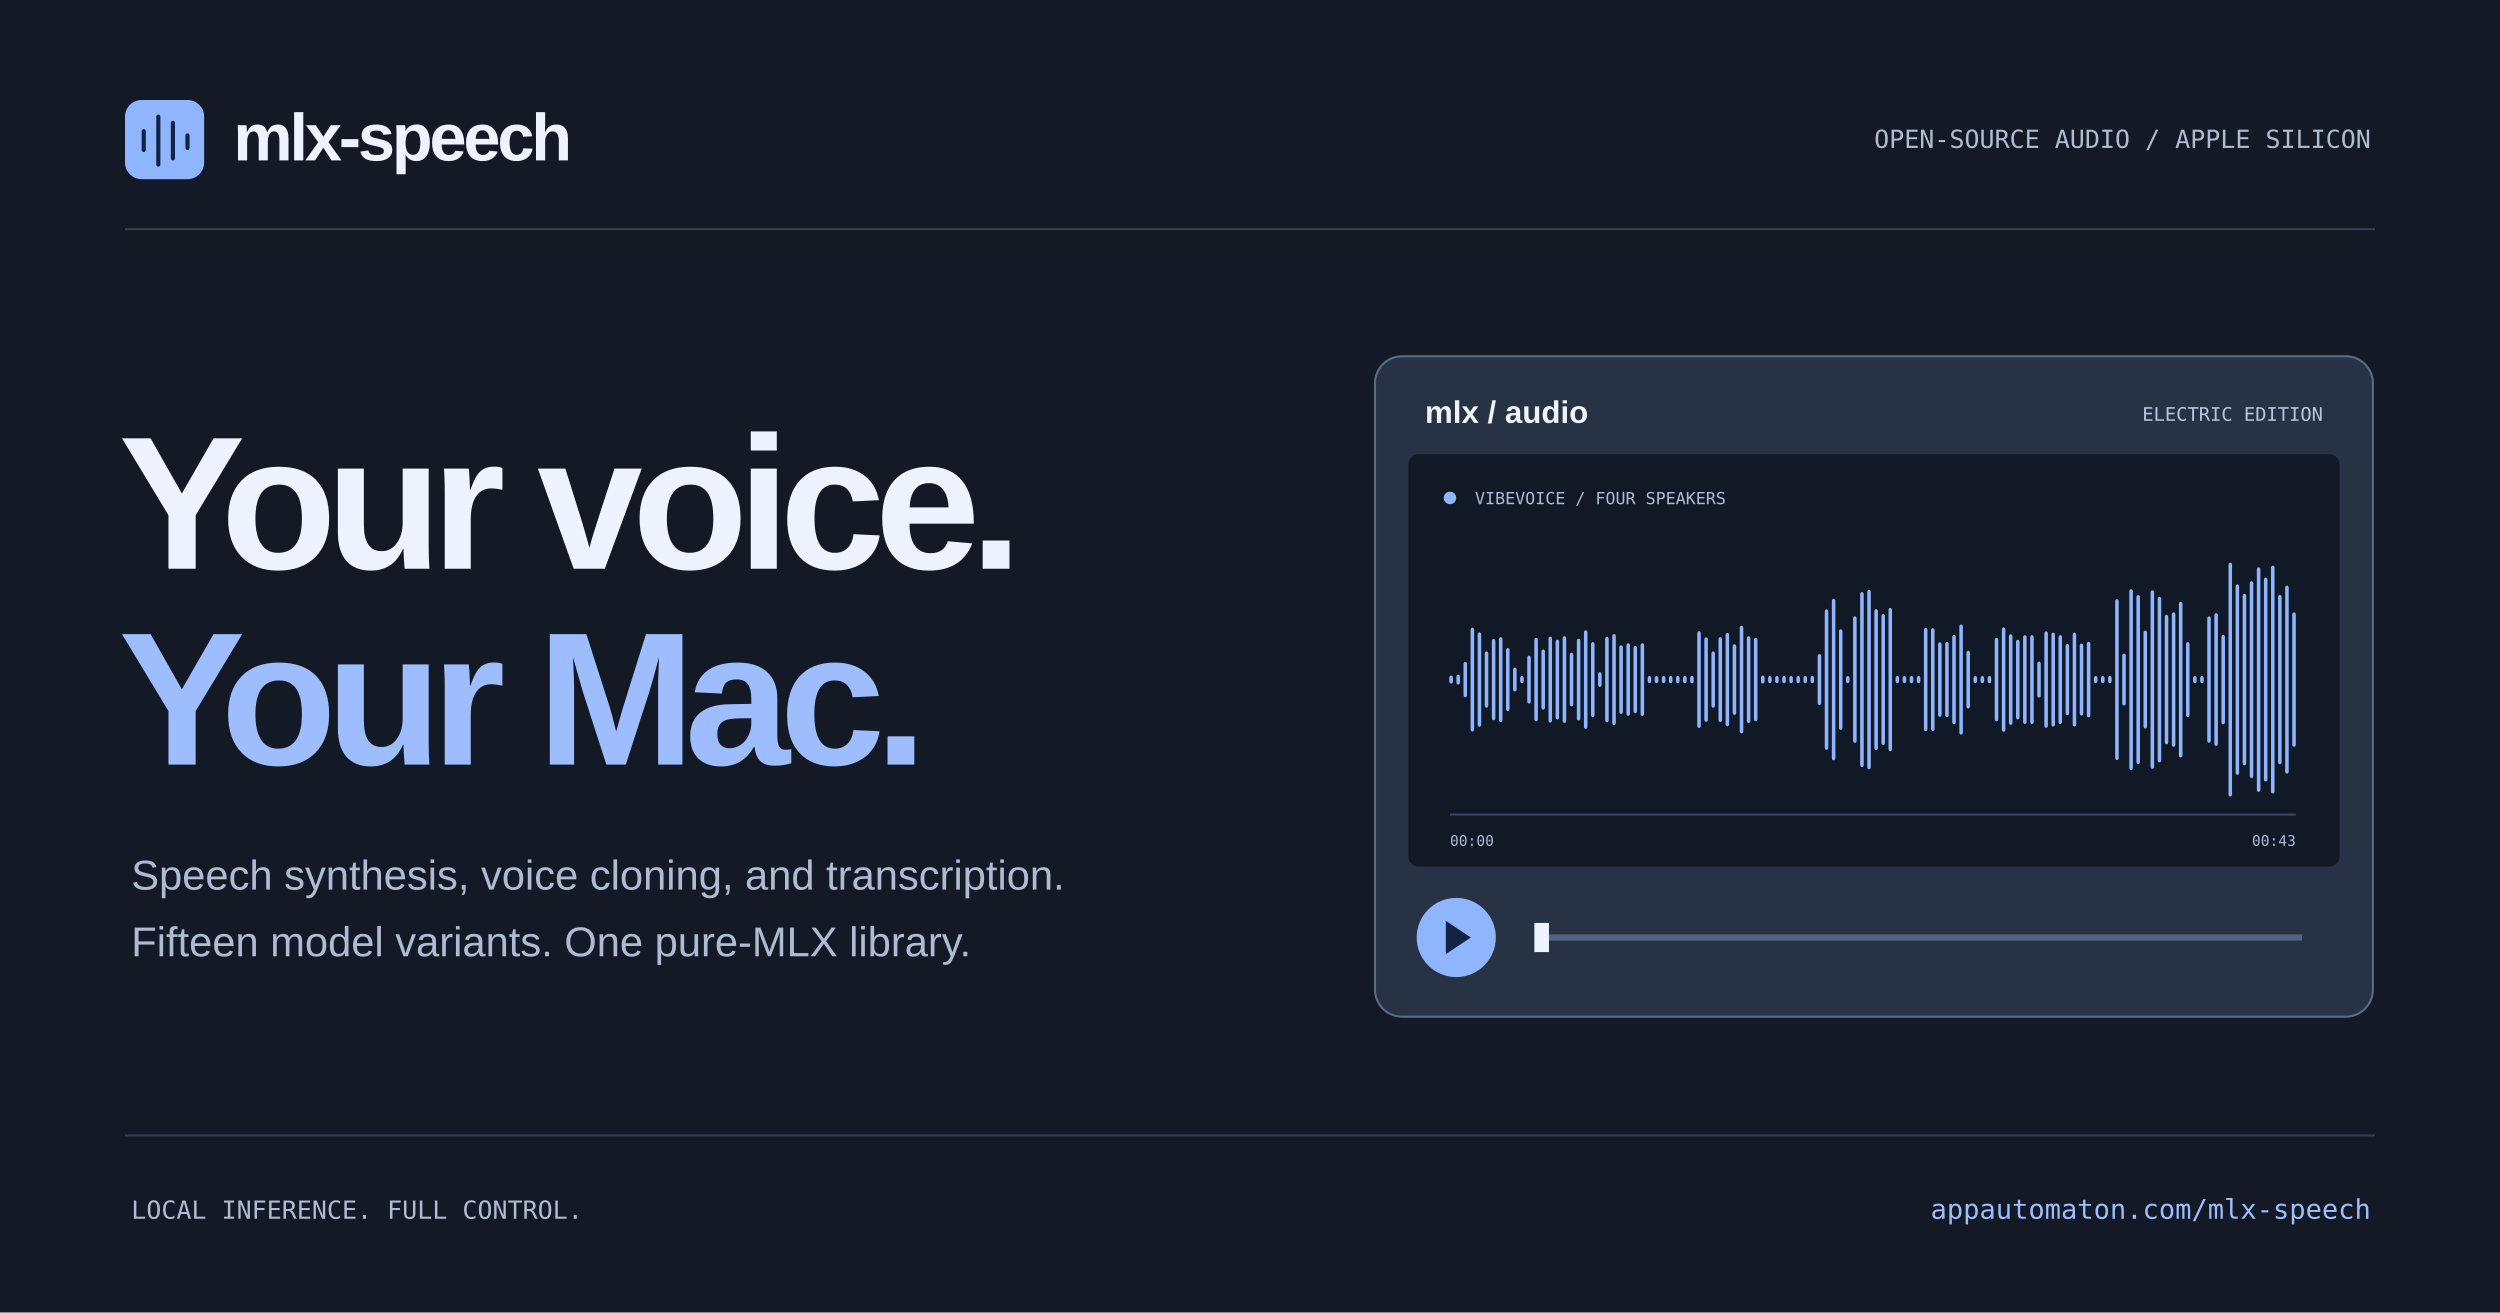
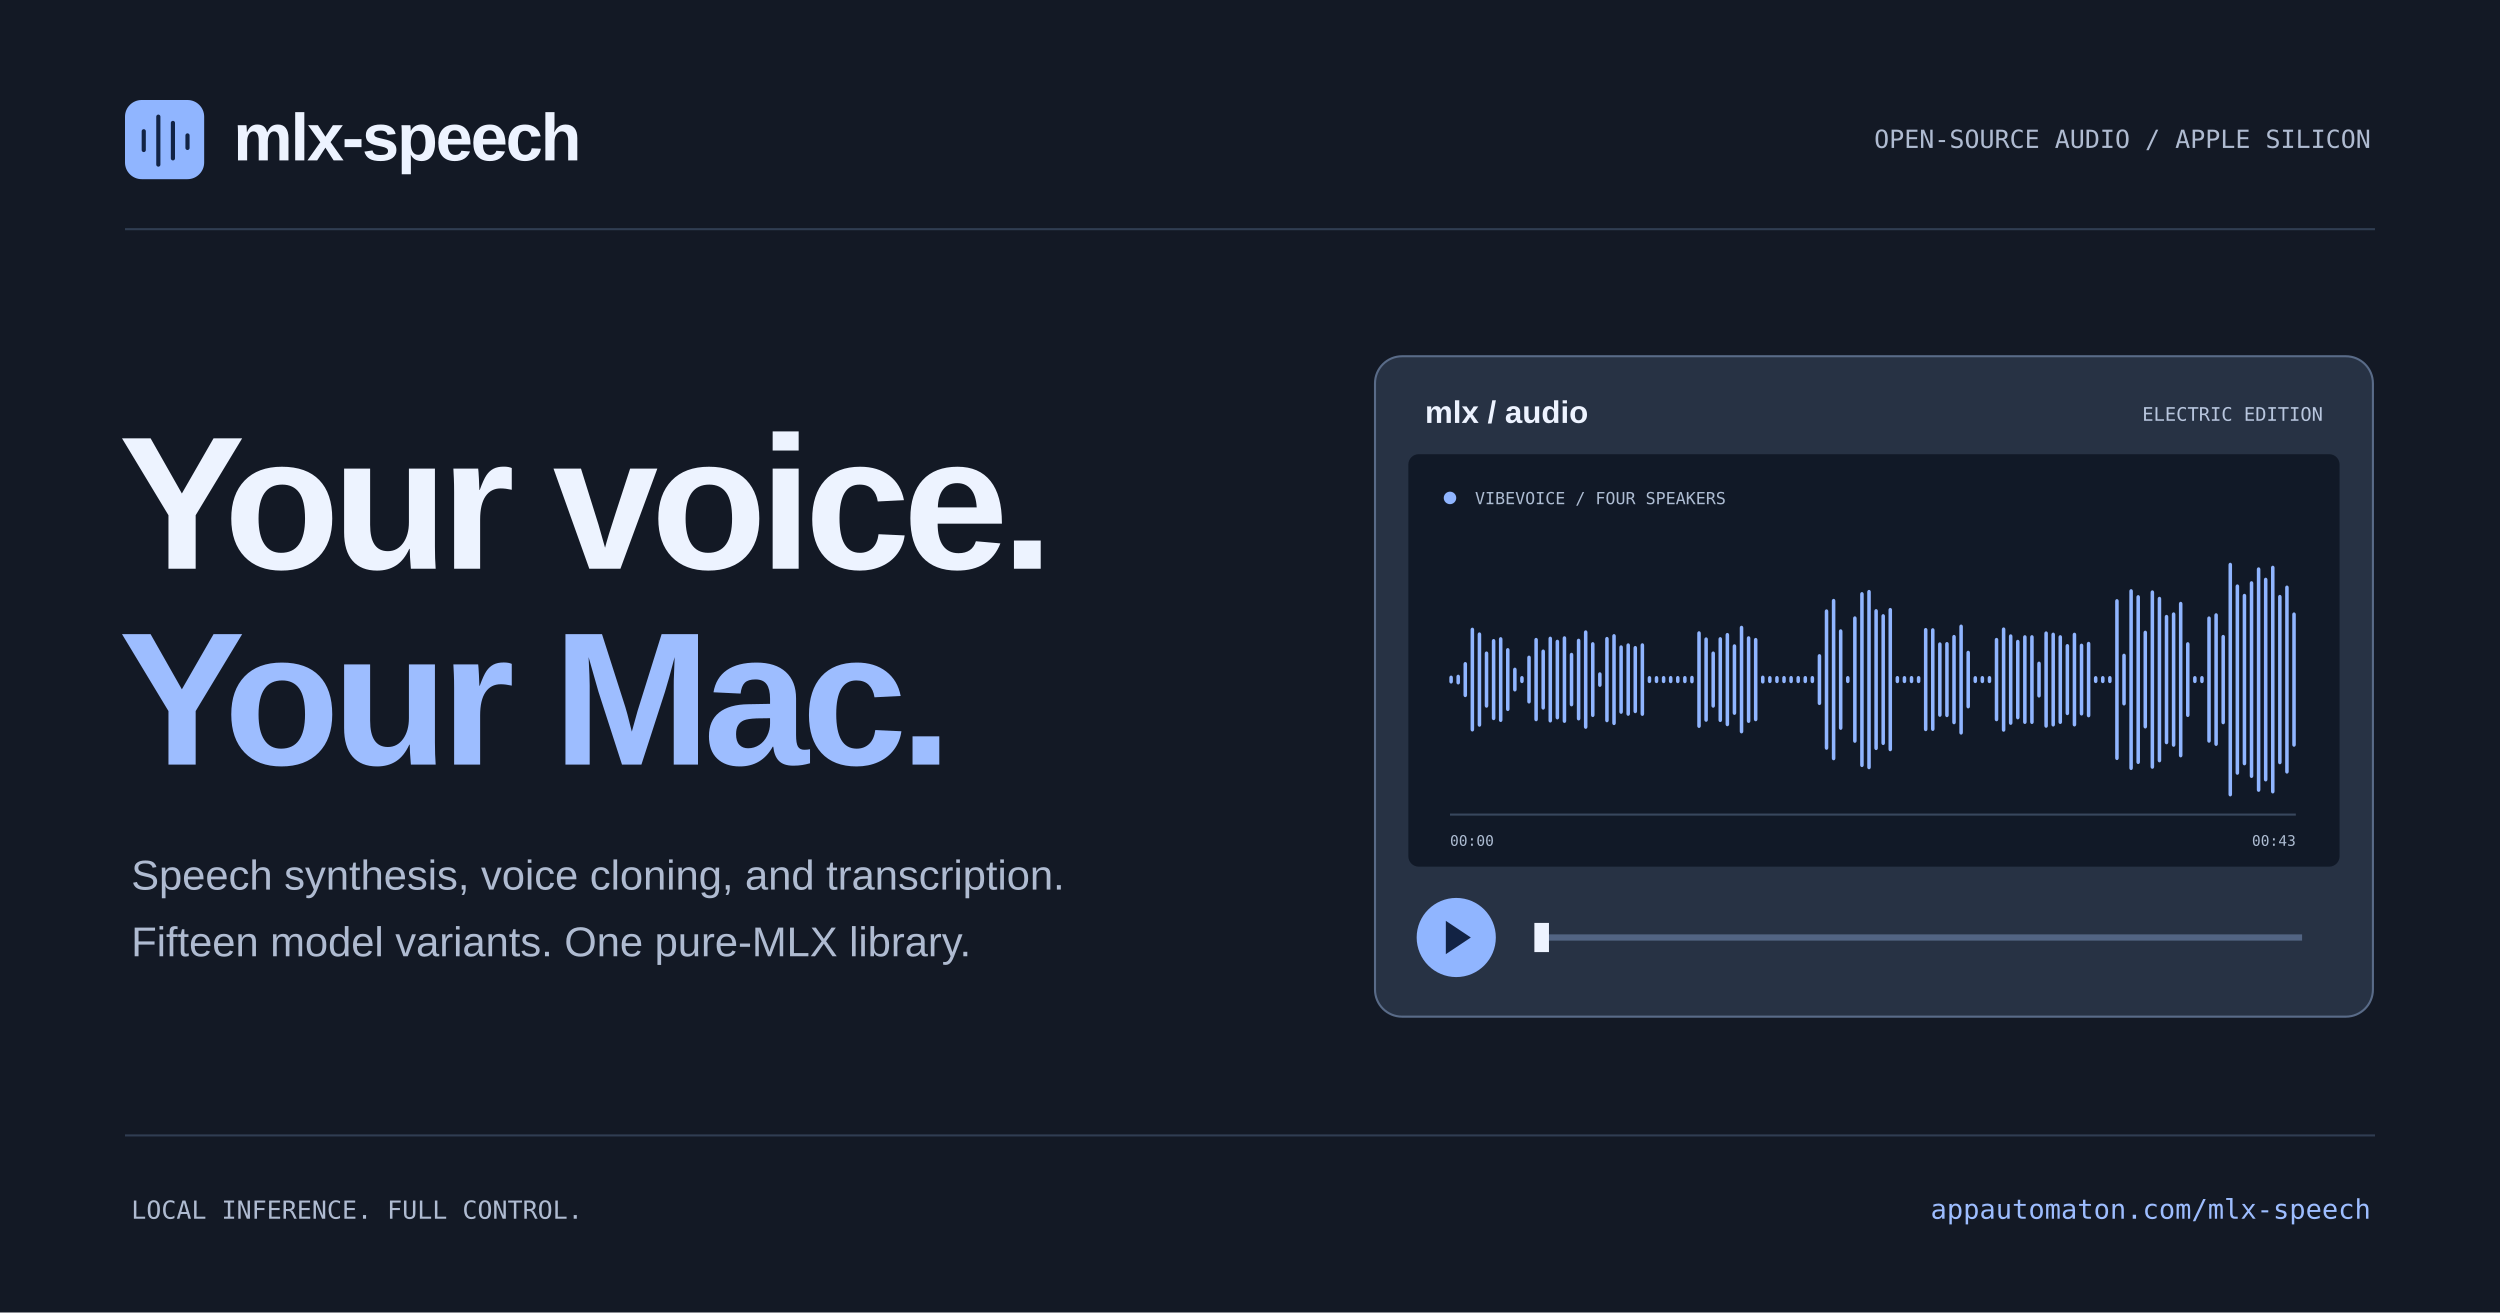
<svg xmlns="http://www.w3.org/2000/svg" width="1200" height="630" viewBox="0 0 1200 630" role="img" aria-labelledby="title desc">
  <style>
- @font-face{font-family:Archivo;src:url("fonts/archivo-latin.woff2") format("woff2");font-weight:100 900}
+ @font-face{font-family:Bricolage;src:url("fonts/bricolage-grotesque-latin.woff2") format("woff2");font-weight:200 800}
+ @font-face{font-family:Instrument;src:url("fonts/instrument-sans-latin.woff2") format("woff2");font-weight:400 700}
@font-face{font-family:Plex;src:url("fonts/ibm-plex-mono-latin.woff2") format("woff2")}
- text{font-family:Archivo,Arial,sans-serif;fill:#edf3ff}.mono{font-family:Plex,monospace}
+ text{font-family:Instrument,Arial,sans-serif;fill:#edf3ff}.display{font-family:Bricolage,Arial,sans-serif;font-optical-sizing:auto}.mono{font-family:Plex,monospace}
</style>
  <rect width="1200" height="630" fill="#131925" />
  <rect x="60" y="48" width="38" height="38" rx="8" fill="#90b5ff" />
  <path d="M69 63v9m7-16v23m7-20v17m7-11v6" stroke="#122344" stroke-width="2" stroke-linecap="round" />
-   <text x="112" y="77" font-size="32" font-weight="750" letter-spacing="-1.5">mlx-speech</text>
+   <text x="112" y="77" class="display" font-size="32" font-weight="650" letter-spacing="-1">mlx-speech</text>
  <text class="mono" x="1138" y="71" font-size="12" text-anchor="end" style="fill:#afbbd1">OPEN-SOURCE AUDIO / APPLE SILICON</text>
  <path d="M60 110H1140" stroke="#303d52" />
-   <text x="57" y="273" font-size="91" font-weight="800" letter-spacing="-5" word-spacing="6">Your voice.</text>
-   <text x="57" y="367" font-size="91" font-weight="800" letter-spacing="-5" word-spacing="6" style="fill:#9dbdff">Your Mac.</text>
+   <text x="57" y="273" class="display" font-size="91" font-weight="620" letter-spacing="-3.5">Your voice.</text>
+   <text x="57" y="367" class="display" font-size="91" font-weight="620" letter-spacing="-3.5" style="fill:#9dbdff">Your Mac.</text>
  <text x="63" y="427" font-size="20" style="fill:#afbbd1">Speech synthesis, voice cloning, and transcription.</text>
  <text x="63" y="459" font-size="20" style="fill:#afbbd1">Fifteen model variants. One pure-MLX library.</text>
  <rect x="660" y="171" width="479" height="317" rx="13" fill="#273244" stroke="#596b88" />
  <text x="684" y="203" font-size="15" font-weight="650">mlx / audio</text>
  <text class="mono" x="1115" y="202" font-size="9" text-anchor="end" style="fill:#b8c6de">ELECTRIC EDITION</text>
  <rect x="676" y="218" width="447" height="198" rx="5" fill="#111927" />
  <circle cx="696" cy="239" r="3" fill="#90b5ff" />
  <text class="mono" x="708" y="242" font-size="8" style="fill:#adbcd2">VIBEVOICE / FOUR SPEAKERS</text>
  <g transform="translate(695 263) scale(.68 .79)" fill="#90b5ff">
    <rect x="1" y="77.56" width="2.5" height="4.87" rx="1.25" />
    <rect x="6" y="77.01" width="2.5" height="5.98" rx="1.25" />
    <rect x="11" y="69.31" width="2.5" height="21.38" rx="1.25" />
    <rect x="16" y="48.44" width="2.5" height="63.12" rx="1.25" />
    <rect x="21" y="51.31" width="2.5" height="57.37" rx="1.25" />
    <rect x="26" y="62.89" width="2.5" height="34.22" rx="1.25" />
    <rect x="31" y="55.33" width="2.5" height="49.35" rx="1.25" />
    <rect x="36" y="54.20" width="2.5" height="51.59" rx="1.25" />
    <rect x="41" y="60.84" width="2.5" height="38.31" rx="1.25" />
    <rect x="46" y="72.73" width="2.5" height="14.53" rx="1.25" />
    <rect x="51" y="77.83" width="2.5" height="4.34" rx="1.25" />
    <rect x="56" y="65.42" width="2.5" height="29.15" rx="1.25" />
    <rect x="61" y="54.64" width="2.5" height="50.71" rx="1.25" />
    <rect x="66" y="61.70" width="2.5" height="36.59" rx="1.25" />
    <rect x="71" y="53.89" width="2.5" height="52.22" rx="1.25" />
    <rect x="76" y="55.75" width="2.5" height="48.49" rx="1.25" />
    <rect x="81" y="53.65" width="2.5" height="52.7" rx="1.25" />
    <rect x="86" y="63.70" width="2.5" height="32.6" rx="1.25" />
    <rect x="91" y="55.14" width="2.5" height="49.72" rx="1.25" />
    <rect x="96" y="50.06" width="2.5" height="59.88" rx="1.25" />
    <rect x="101" y="57.22" width="2.5" height="45.57" rx="1.25" />
    <rect x="106" y="75.54" width="2.5" height="8.92" rx="1.25" />
    <rect x="111" y="54.05" width="2.5" height="51.91" rx="1.25" />
    <rect x="116" y="52.34" width="2.5" height="55.33" rx="1.25" />
    <rect x="121" y="59.16" width="2.5" height="41.67" rx="1.25" />
    <rect x="126" y="57.96" width="2.5" height="44.08" rx="1.25" />
    <rect x="131" y="59.56" width="2.5" height="40.88" rx="1.25" />
    <rect x="136" y="57.91" width="2.5" height="44.18" rx="1.25" />
    <rect x="141" y="77.84" width="2.5" height="4.31" rx="1.25" />
    <rect x="146" y="77.83" width="2.5" height="4.34" rx="1.25" />
    <rect x="151" y="77.81" width="2.5" height="4.37" rx="1.25" />
    <rect x="156" y="77.80" width="2.5" height="4.4" rx="1.25" />
    <rect x="161" y="77.80" width="2.5" height="4.4" rx="1.25" />
    <rect x="166" y="77.81" width="2.5" height="4.39" rx="1.25" />
    <rect x="171" y="77.69" width="2.5" height="4.61" rx="1.25" />
    <rect x="176" y="50.61" width="2.5" height="58.79" rx="1.25" />
    <rect x="181" y="54.33" width="2.5" height="51.34" rx="1.25" />
    <rect x="186" y="62.89" width="2.5" height="34.21" rx="1.25" />
    <rect x="191" y="54.19" width="2.5" height="51.63" rx="1.25" />
    <rect x="196" y="51.64" width="2.5" height="56.72" rx="1.25" />
    <rect x="201" y="58.52" width="2.5" height="42.95" rx="1.25" />
    <rect x="206" y="47.27" width="2.5" height="65.45" rx="1.25" />
    <rect x="211" y="53.64" width="2.5" height="52.73" rx="1.25" />
    <rect x="216" y="54.66" width="2.5" height="50.68" rx="1.25" />
    <rect x="221" y="77.56" width="2.5" height="4.87" rx="1.25" />
    <rect x="226" y="77.83" width="2.5" height="4.33" rx="1.25" />
    <rect x="231" y="77.81" width="2.5" height="4.37" rx="1.25" />
    <rect x="236" y="77.81" width="2.5" height="4.39" rx="1.25" />
    <rect x="241" y="77.81" width="2.5" height="4.38" rx="1.25" />
    <rect x="246" y="77.81" width="2.5" height="4.38" rx="1.25" />
    <rect x="251" y="77.81" width="2.5" height="4.38" rx="1.25" />
    <rect x="256" y="77.81" width="2.5" height="4.37" rx="1.25" />
    <rect x="261" y="64.50" width="2.5" height="31.0" rx="1.25" />
    <rect x="266" y="37.31" width="2.5" height="85.38" rx="1.25" />
    <rect x="271" y="30.94" width="2.5" height="98.12" rx="1.25" />
    <rect x="276" y="49.42" width="2.5" height="61.15" rx="1.25" />
    <rect x="281" y="77.83" width="2.5" height="4.33" rx="1.25" />
    <rect x="286" y="41.55" width="2.5" height="76.89" rx="1.25" />
    <rect x="291" y="26.82" width="2.5" height="106.36" rx="1.25" />
    <rect x="296" y="25.49" width="2.5" height="109.01" rx="1.25" />
    <rect x="301" y="37.16" width="2.5" height="85.69" rx="1.25" />
    <rect x="306" y="40.22" width="2.5" height="79.57" rx="1.25" />
    <rect x="311" y="36.45" width="2.5" height="87.11" rx="1.25" />
    <rect x="316" y="77.80" width="2.5" height="4.4" rx="1.25" />
    <rect x="321" y="77.83" width="2.5" height="4.34" rx="1.25" />
    <rect x="326" y="77.81" width="2.5" height="4.38" rx="1.25" />
    <rect x="331" y="77.82" width="2.5" height="4.36" rx="1.25" />
    <rect x="336" y="48.62" width="2.5" height="62.75" rx="1.25" />
    <rect x="341" y="48.76" width="2.5" height="62.48" rx="1.25" />
    <rect x="346" y="57.35" width="2.5" height="45.3" rx="1.25" />
    <rect x="351" y="57.15" width="2.5" height="45.7" rx="1.25" />
    <rect x="356" y="52.84" width="2.5" height="54.33" rx="1.25" />
    <rect x="361" y="46.54" width="2.5" height="66.92" rx="1.25" />
    <rect x="366" y="62.45" width="2.5" height="35.09" rx="1.25" />
    <rect x="371" y="77.86" width="2.5" height="4.29" rx="1.25" />
    <rect x="376" y="77.83" width="2.5" height="4.35" rx="1.25" />
    <rect x="381" y="77.82" width="2.5" height="4.36" rx="1.25" />
    <rect x="386" y="54.64" width="2.5" height="50.71" rx="1.25" />
    <rect x="391" y="48.29" width="2.5" height="63.42" rx="1.25" />
    <rect x="396" y="52.48" width="2.5" height="55.05" rx="1.25" />
    <rect x="401" y="55.80" width="2.5" height="48.4" rx="1.25" />
    <rect x="406" y="53.01" width="2.5" height="53.98" rx="1.25" />
    <rect x="411" y="52.99" width="2.5" height="54.02" rx="1.25" />
    <rect x="416" y="69.06" width="2.5" height="21.88" rx="1.25" />
    <rect x="421" y="50.70" width="2.5" height="58.59" rx="1.25" />
    <rect x="426" y="51.44" width="2.5" height="57.12" rx="1.25" />
    <rect x="431" y="53.00" width="2.5" height="54.0" rx="1.25" />
    <rect x="436" y="58.38" width="2.5" height="43.25" rx="1.25" />
    <rect x="441" y="51.49" width="2.5" height="57.02" rx="1.25" />
    <rect x="446" y="58.13" width="2.5" height="43.74" rx="1.25" />
    <rect x="451" y="57.03" width="2.5" height="45.94" rx="1.25" />
    <rect x="456" y="77.86" width="2.5" height="4.29" rx="1.25" />
    <rect x="461" y="77.83" width="2.5" height="4.35" rx="1.25" />
    <rect x="466" y="77.82" width="2.5" height="4.36" rx="1.25" />
    <rect x="471" y="31.09" width="2.5" height="97.82" rx="1.25" />
    <rect x="476" y="64.24" width="2.5" height="31.52" rx="1.25" />
    <rect x="481" y="25.05" width="2.5" height="109.91" rx="1.25" />
    <rect x="486" y="28.66" width="2.5" height="102.67" rx="1.25" />
    <rect x="491" y="50.25" width="2.5" height="59.49" rx="1.25" />
    <rect x="496" y="25.77" width="2.5" height="108.45" rx="1.25" />
    <rect x="501" y="29.68" width="2.5" height="100.64" rx="1.25" />
    <rect x="506" y="40.66" width="2.5" height="78.67" rx="1.25" />
    <rect x="511" y="39.13" width="2.5" height="81.73" rx="1.25" />
    <rect x="516" y="32.73" width="2.5" height="94.55" rx="1.25" />
    <rect x="521" y="57.25" width="2.5" height="45.51" rx="1.25" />
    <rect x="526" y="77.84" width="2.5" height="4.31" rx="1.25" />
    <rect x="531" y="77.83" width="2.5" height="4.35" rx="1.25" />
    <rect x="536" y="41.60" width="2.5" height="76.79" rx="1.25" />
    <rect x="541" y="39.67" width="2.5" height="80.66" rx="1.25" />
    <rect x="546" y="52.83" width="2.5" height="54.35" rx="1.25" />
    <rect x="551" y="9.00" width="2.5" height="142.0" rx="1.25" />
    <rect x="556" y="22.15" width="2.5" height="115.71" rx="1.25" />
    <rect x="561" y="27.87" width="2.5" height="104.26" rx="1.25" />
    <rect x="566" y="20.20" width="2.5" height="119.6" rx="1.25" />
    <rect x="571" y="11.78" width="2.5" height="136.45" rx="1.25" />
    <rect x="576" y="18.08" width="2.5" height="123.84" rx="1.25" />
    <rect x="581" y="10.79" width="2.5" height="138.42" rx="1.25" />
    <rect x="586" y="28.52" width="2.5" height="102.95" rx="1.25" />
    <rect x="591" y="22.84" width="2.5" height="114.31" rx="1.25" />
    <rect x="596" y="39.17" width="2.5" height="81.65" rx="1.25" />
  </g>
  <path d="M696 391H1102" stroke="#38475d" />
  <text class="mono" x="696" y="406" font-size="7" style="fill:#adbcd2">00:00</text>
  <text class="mono" x="1102" y="406" font-size="7" text-anchor="end" style="fill:#adbcd2">00:43</text>
  <circle cx="699" cy="450" r="19" fill="#90b5ff" />
  <path d="M694 442l12 8-12 8Z" fill="#122344" />
  <path d="M739 450H1105" stroke="#526483" stroke-width="3" />
  <path d="M740 443v14" stroke="#edf3ff" stroke-width="7" />
  <path d="M60 545H1140" stroke="#303d52" />
  <text class="mono" x="63" y="585" font-size="12" style="fill:#afbbd1">LOCAL INFERENCE. FULL CONTROL.</text>
  <text class="mono" x="1138" y="585" font-size="13" text-anchor="end" style="fill:#9dbdff">appautomaton.com/mlx-speech</text>
</svg>
